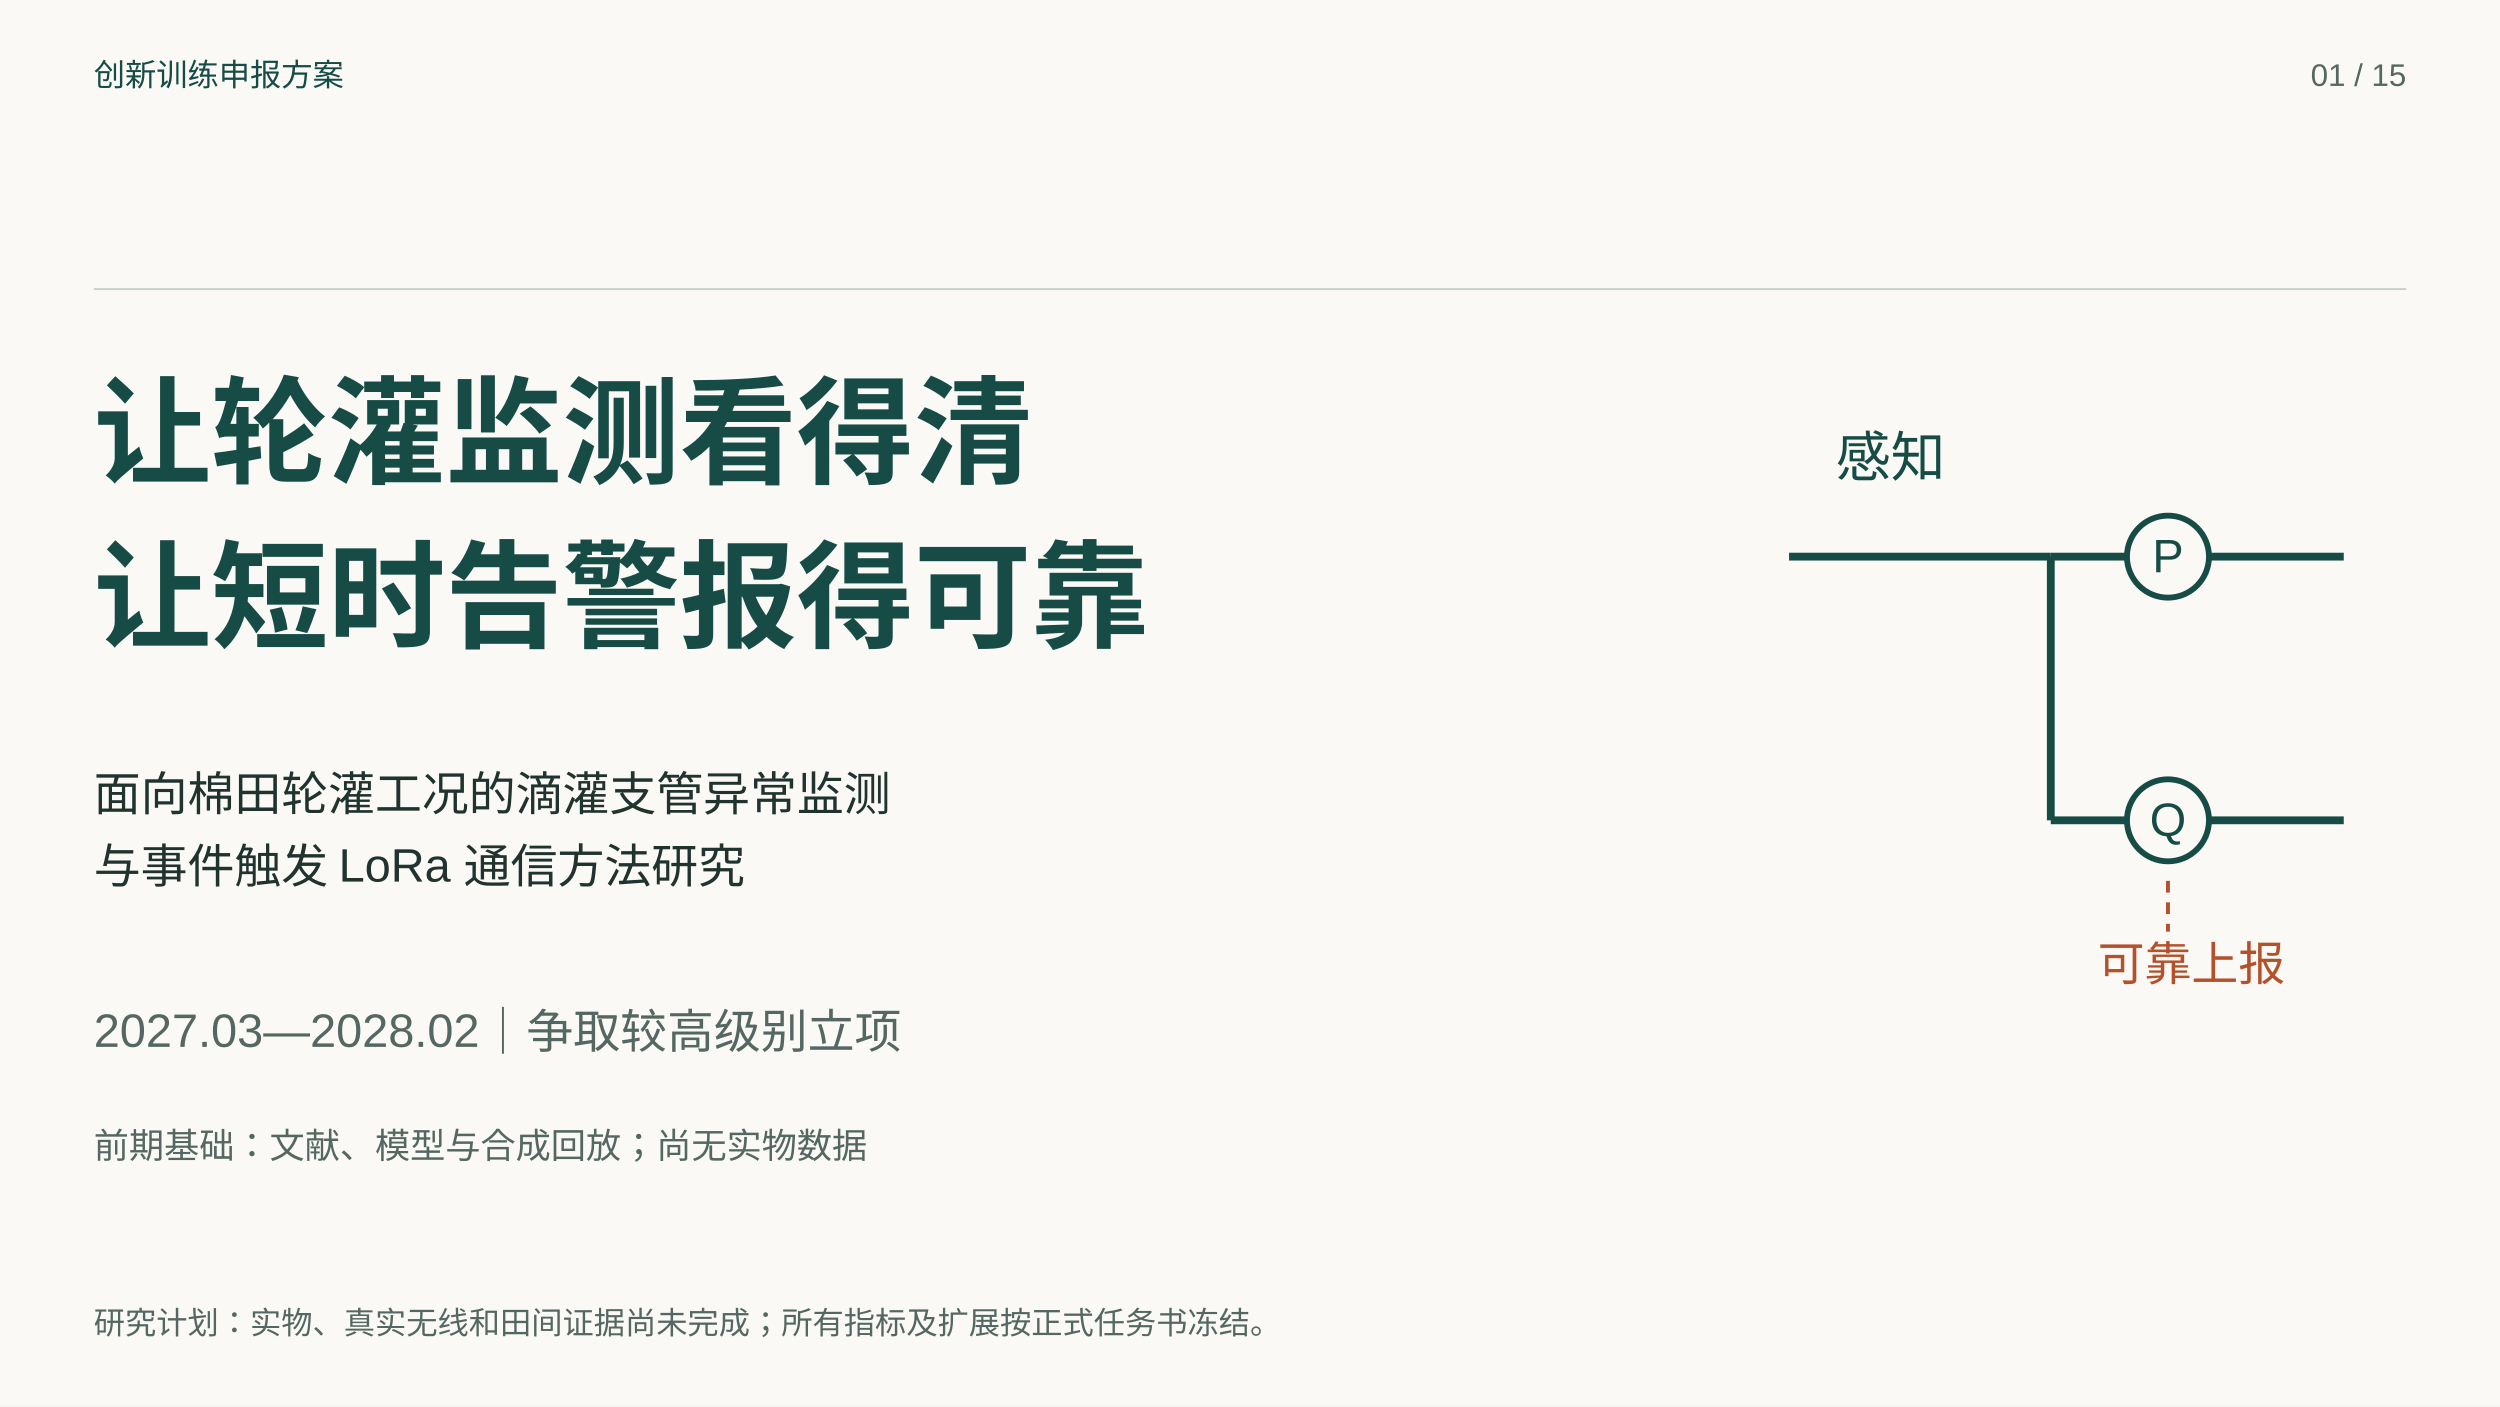
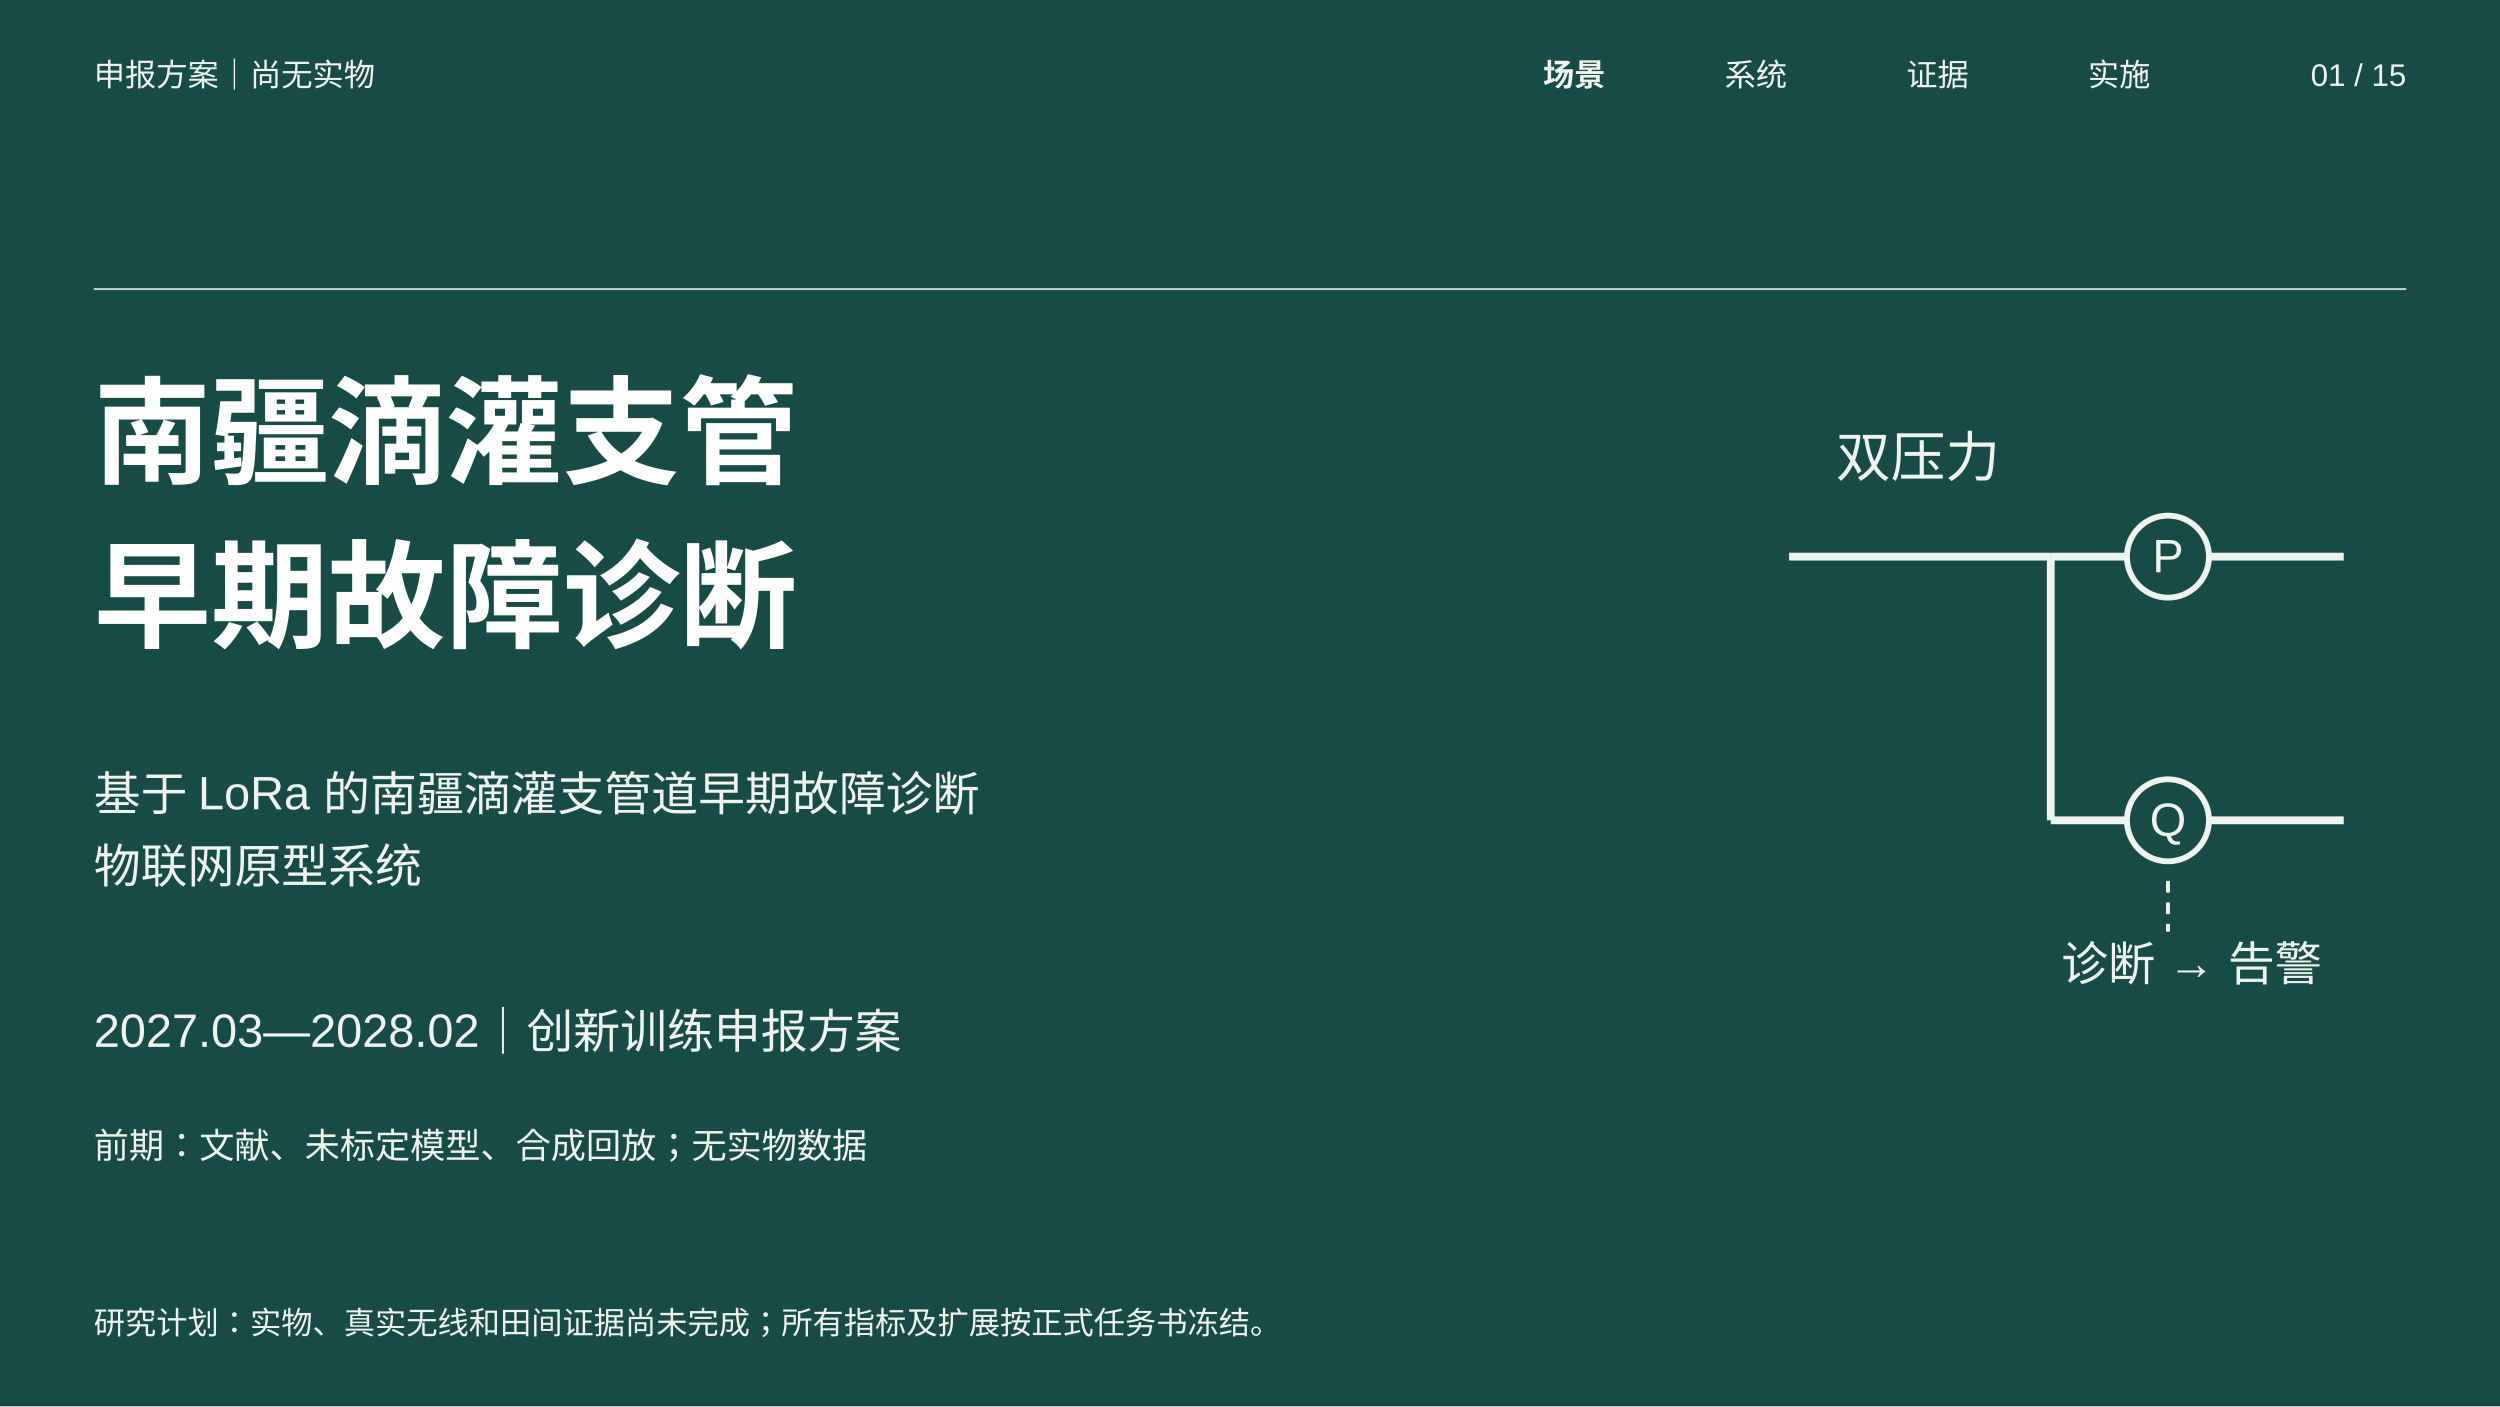
<svg xmlns="http://www.w3.org/2000/svg" viewBox="0 0 1280 720" data-pptx-page-role="cover" font-family="Microsoft YaHei, Arial">
-   <rect id="page-background" data-pptx-role="background" x="0" y="0" width="1280" height="720" rx="0" fill="#FAF9F5" stroke="none" />
-   <text id="page-kicker" data-pptx-role="header" x="48" y="44" font-size="16" fill="#164C45">创新训练申报方案</text>
+   <rect id="page-background" data-pptx-role="background" x="0" y="0" width="1280" height="720" rx="0" fill="#164C45" stroke="none" />
+   <text id="page-kicker" data-pptx-role="header" x="48" y="44" font-size="16" fill="#EEF3EF">申报方案｜尚无实物</text>
+   <text id="page-route-0" data-pptx-role="header" x="790" y="44" font-size="16" fill="#EEF3EF" font-weight="bold">场景</text>
+   <text id="page-route-1" data-pptx-role="header" x="883" y="44" font-size="16" fill="#EEF3EF">系统</text>
+   <text id="page-route-2" data-pptx-role="header" x="976" y="44" font-size="16" fill="#EEF3EF">证据</text>
+   <text id="page-route-3" data-pptx-role="header" x="1069" y="44" font-size="16" fill="#EEF3EF">实施</text>
  <line id="header-rule" data-pptx-role="decoration" x1="48" y1="148" x2="1232" y2="148" stroke="#C7D2CB" stroke-width="1" />
-   <text id="source-footer" data-pptx-role="footer" x="48" y="683" font-size="16" fill="#556762">研究计划：实物、真实无线和田间证据尚未完成；所有指标及扩展按正式任务书冻结。</text>
-   <text id="page-number" data-pptx-role="page-number" x="1232" y="44" font-size="16" text-anchor="end" fill="#556762">01 / 15</text>
+   <text id="source-footer" data-pptx-role="footer" x="48" y="683" font-size="16" fill="#EEF3EF">研究计划：实物、真实无线和田间证据尚未完成；所有指标及扩展按正式任务书冻结。</text>
+   <text id="page-number" data-pptx-role="page-number" x="1232" y="44" font-size="16" text-anchor="end" fill="#EEF3EF">01 / 15</text>
  <g id="cover-claim" data-pptx-bounds="48 170 810 466">
-     <text x="48" y="243" font-size="60" fill="#164C45" font-weight="bold">让轮灌监测看得清<tspan x="48" dy="84">让短时告警报得可靠</tspan>
+     <text x="48" y="243" font-size="60" fill="#FFFFFF" font-weight="bold">南疆滴灌支管<tspan x="48" dy="84">早期故障诊断</tspan>
    </text>
-     <text x="48" y="415" font-size="24" fill="#20332F">面向棉田轮灌工况的滴灌支管异常监测<tspan x="48" dy="37">与事件触发 LoRa 通信方法研究</tspan>
+     <text x="48" y="415" font-size="24" fill="#EEF3EF">基于 LoRa 的南疆滴灌支管道早期故障诊断<tspan x="48" dy="37">物联网原型系统</tspan>
    </text>
-     <text x="48" y="536" font-size="24" fill="#556762" text-anchor="start">2027.03—2028.02｜争取较高级别立项</text>
-     <text x="48" y="593" font-size="18" fill="#556762">前期基础：文献、模型与合成回放；尚无实物数据</text>
+     <text x="48" y="536" font-size="24" fill="#EEF3EF" text-anchor="start">2027.03—2028.02｜创新训练申报方案</text>
+     <text x="48" y="593" font-size="18" fill="#EEF3EF">前期：文献、未标定模型、合成回放；无实物数据</text>
  </g>
  <g id="cover-system" data-pptx-bounds="894 170 338 466">
-     <line x1="916" y1="285" x2="1050" y2="285" stroke="#164C45" stroke-width="4" />
-     <line x1="1050" y1="285" x2="1050" y2="420" stroke="#164C45" stroke-width="4" />
-     <line x1="1050" y1="285" x2="1200" y2="285" stroke="#164C45" stroke-width="4" />
-     <line x1="1050" y1="420" x2="1200" y2="420" stroke="#164C45" stroke-width="4" />
-     <circle cx="1110" cy="285" r="21" fill="#FAF9F5" stroke="#164C45" stroke-width="3" />
-     <circle cx="1110" cy="420" r="21" fill="#FAF9F5" stroke="#164C45" stroke-width="3" />
-     <text x="1110" y="293" font-size="24" fill="#164C45" text-anchor="middle">P</text>
-     <text x="1110" y="428" font-size="24" fill="#164C45" text-anchor="middle">Q</text>
-     <text x="940" y="244" font-size="28" fill="#164C45" text-anchor="start">感知</text>
-     <text x="1122" y="502" font-size="24" fill="#B4512B" text-anchor="middle">可靠上报</text>
-     <line x1="1110" y1="451" x2="1110" y2="477" stroke="#B4512B" stroke-width="2" stroke-dasharray="6,5" />
+     <line x1="916" y1="285" x2="1050" y2="285" stroke="#EEF3EF" stroke-width="4" />
+     <line x1="1050" y1="285" x2="1050" y2="420" stroke="#EEF3EF" stroke-width="4" />
+     <line x1="1050" y1="285" x2="1200" y2="285" stroke="#EEF3EF" stroke-width="4" />
+     <line x1="1050" y1="420" x2="1200" y2="420" stroke="#EEF3EF" stroke-width="4" />
+     <circle cx="1110" cy="285" r="21" fill="#164C45" stroke="#EEF3EF" stroke-width="3" />
+     <circle cx="1110" cy="420" r="21" fill="#164C45" stroke="#EEF3EF" stroke-width="3" />
+     <text x="1110" y="293" font-size="24" fill="#EEF3EF" text-anchor="middle">P</text>
+     <text x="1110" y="428" font-size="24" fill="#EEF3EF" text-anchor="middle">Q</text>
+     <text x="940" y="244" font-size="28" fill="#EEF3EF" text-anchor="start">双压力</text>
+     <text x="1122" y="502" font-size="24" fill="#EEF3EF" text-anchor="middle">诊断 → 告警</text>
+     <line x1="1110" y1="451" x2="1110" y2="477" stroke="#EEF3EF" stroke-width="2" stroke-dasharray="6,5" />
  </g>
</svg>
